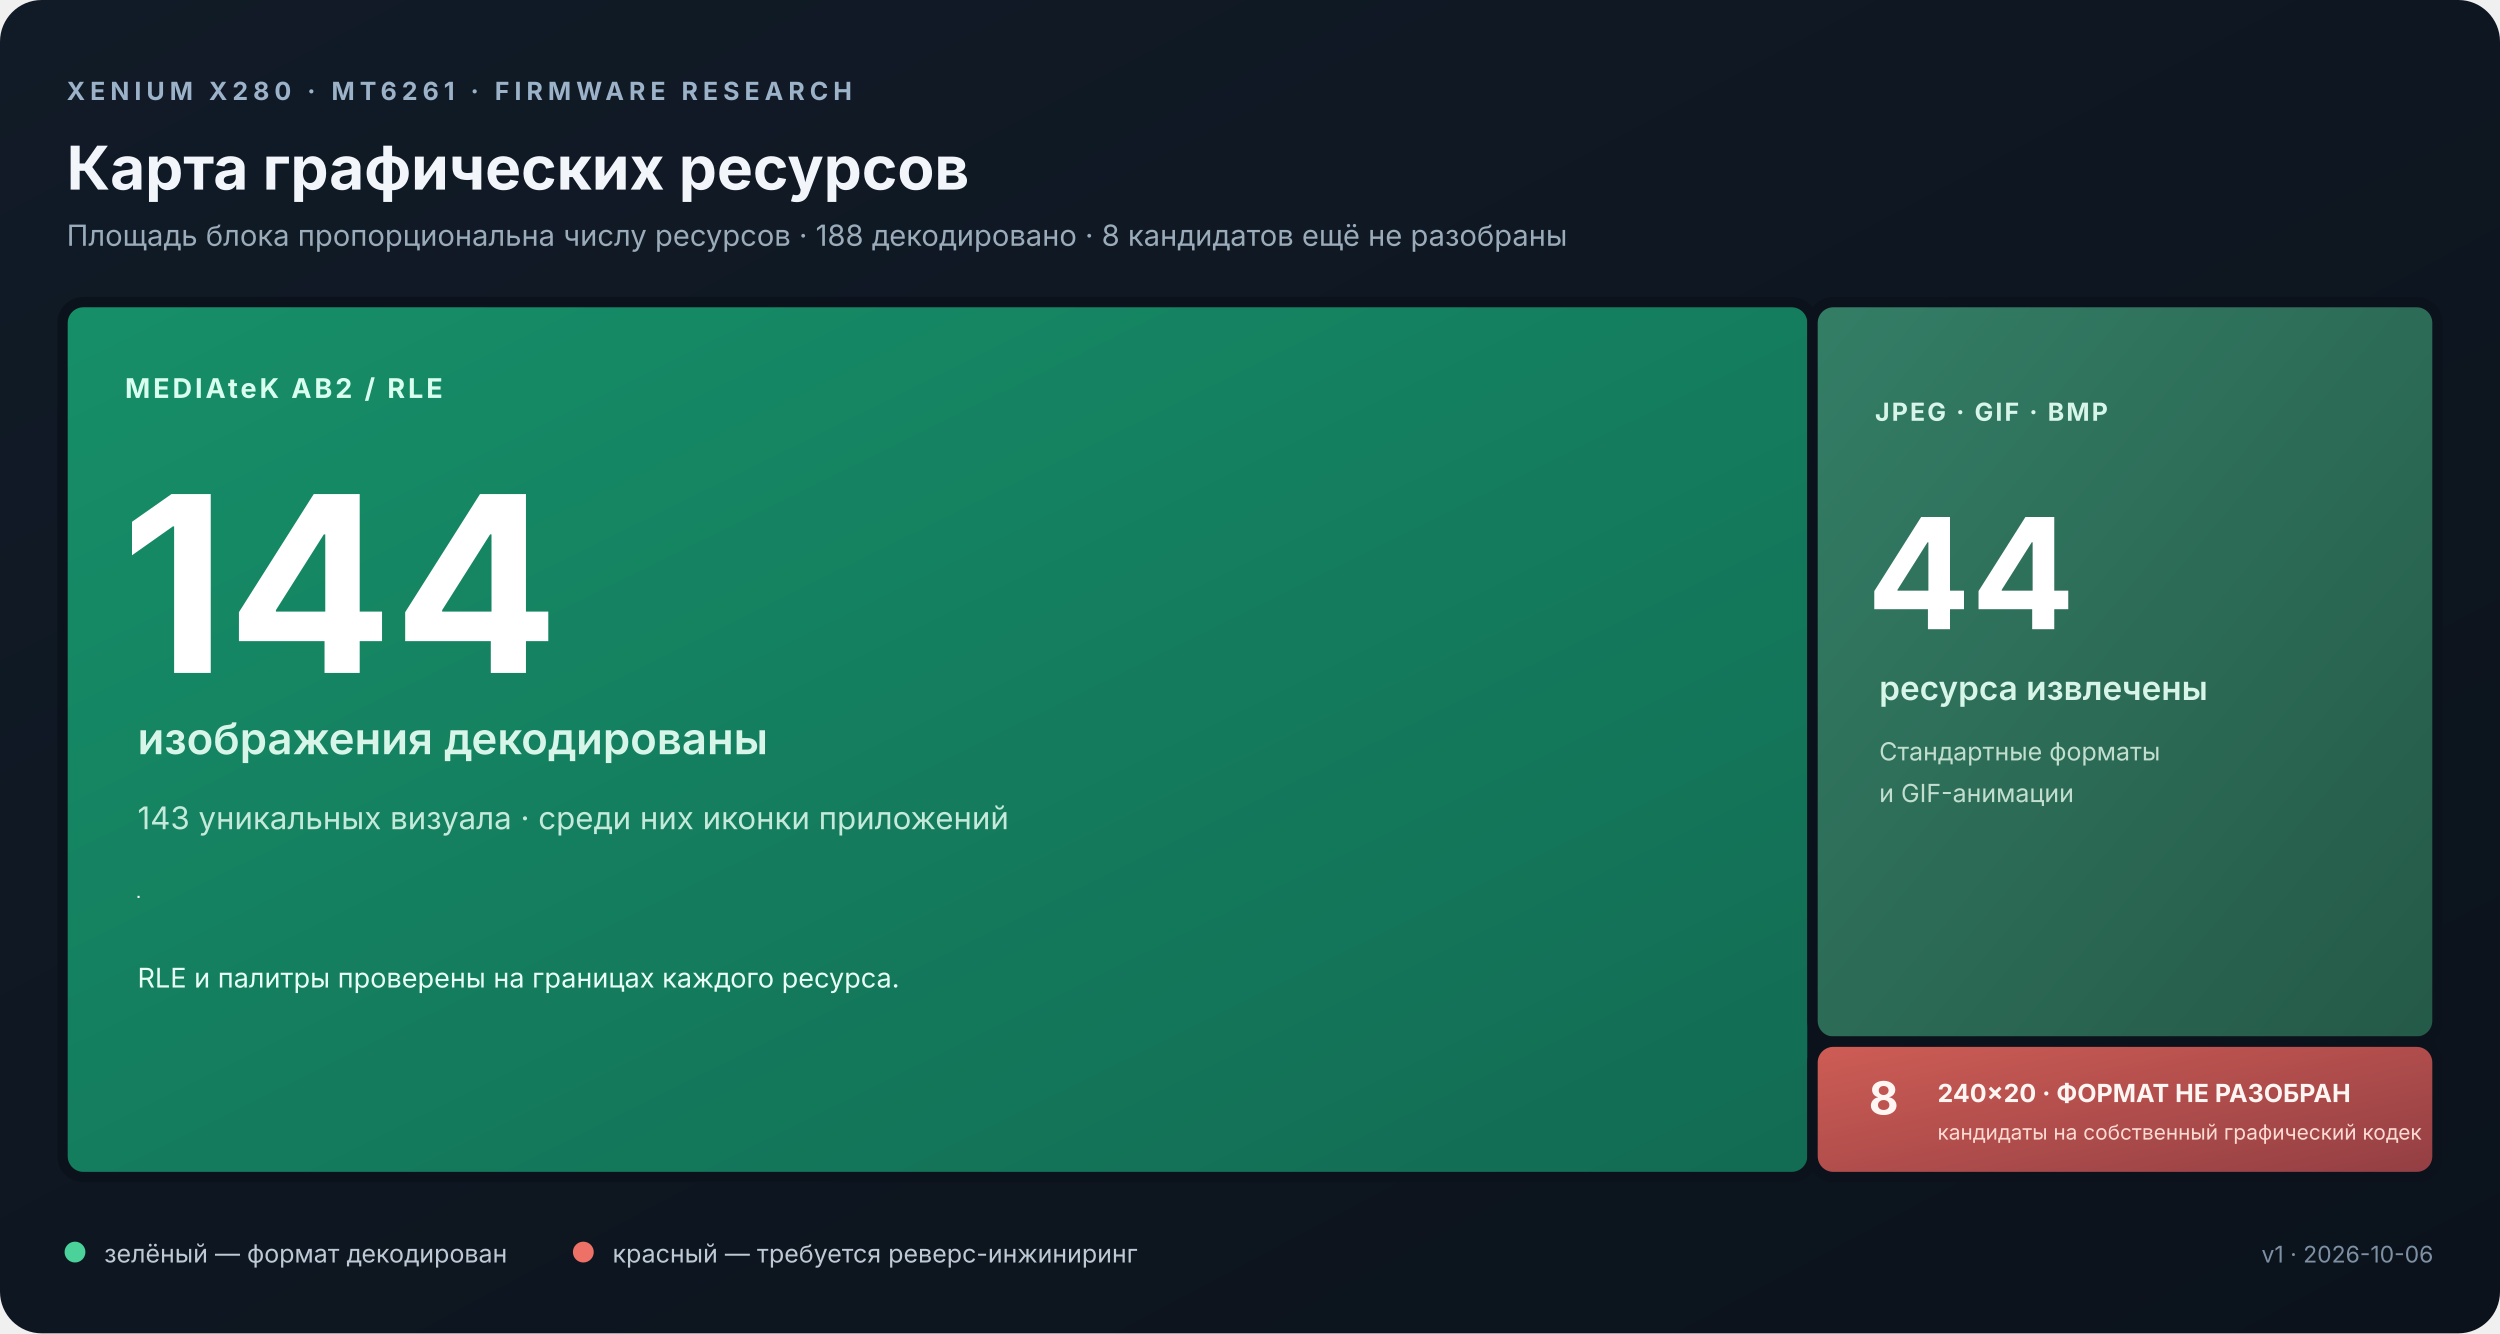
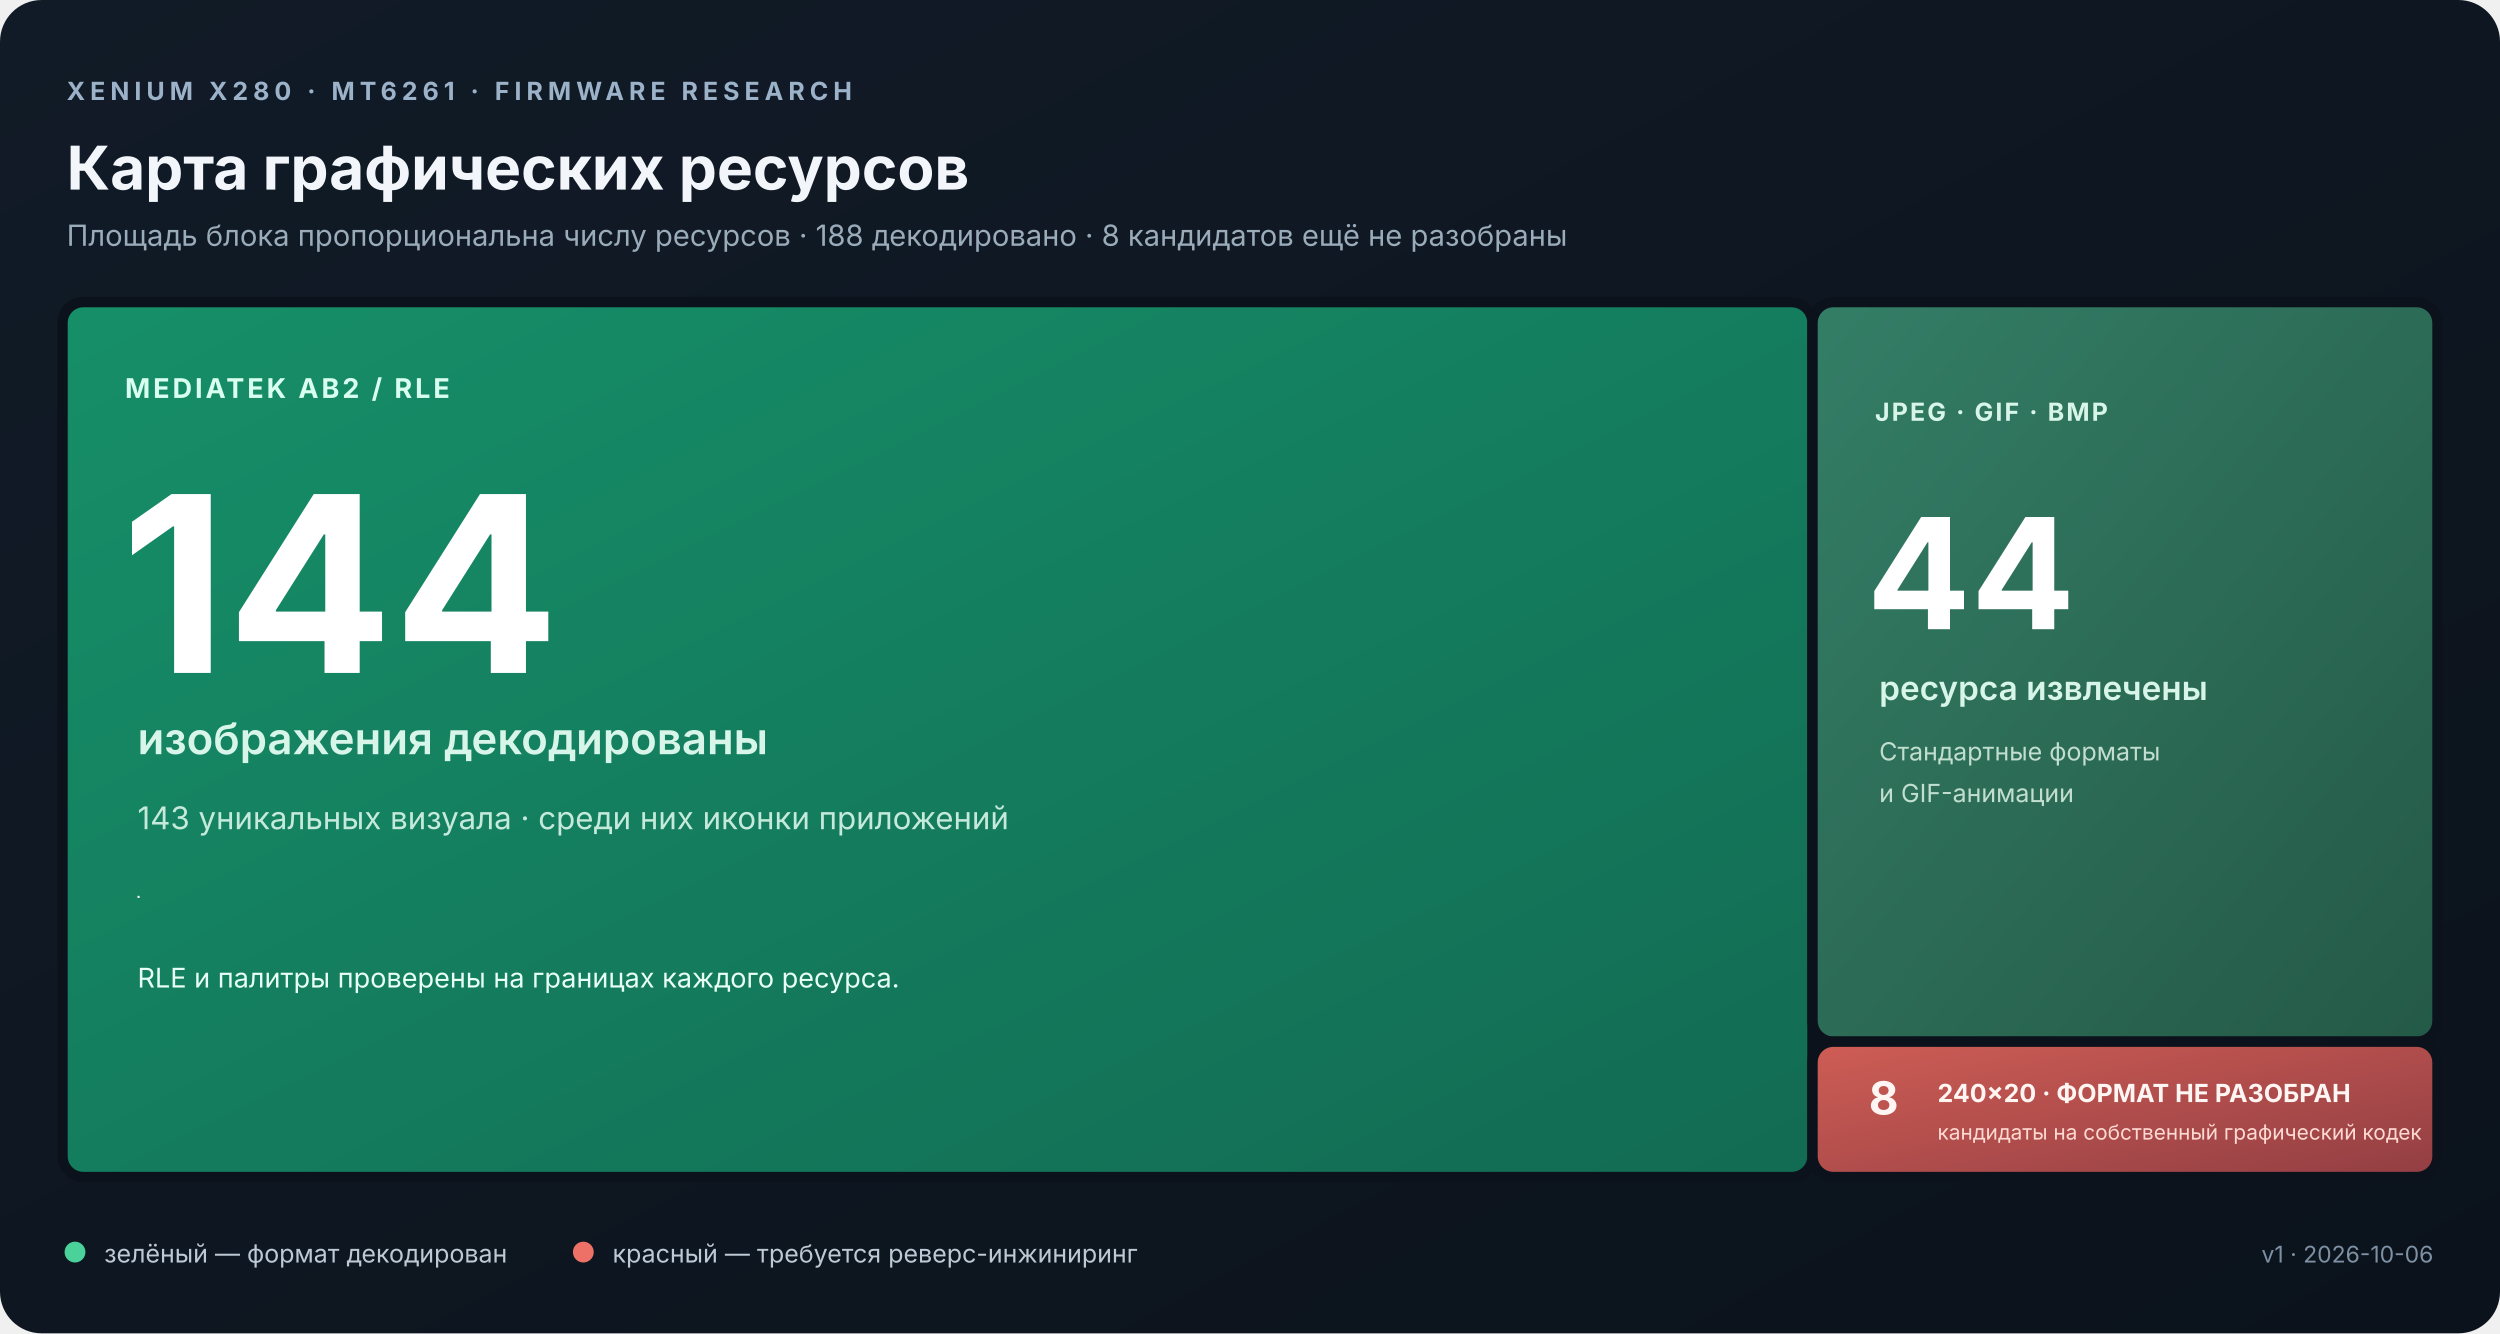
<svg xmlns="http://www.w3.org/2000/svg" width="1200" height="640" viewBox="0 0 1200 640" role="img" aria-labelledby="title desc">
  <defs>
    <linearGradient id="bg" x1="0" y1="0" x2="1" y2="1">
      <stop offset="0" stop-color="#111b27" />
      <stop offset="1" stop-color="#0b121b" />
    </linearGradient>
    <linearGradient id="ab2" x1="0" y1="0" x2="1" y2="1">
      <stop offset="0" stop-color="#168f68" />
      <stop offset="1" stop-color="#126b53" />
    </linearGradient>
    <linearGradient id="classic" x1="0" y1="0" x2="1" y2="1">
      <stop offset="0" stop-color="#347e66" />
      <stop offset="1" stop-color="#245947" />
    </linearGradient>
    <linearGradient id="unknown" x1="0" y1="0" x2="1" y2="1">
      <stop offset="0" stop-color="#cf5d55" />
      <stop offset="1" stop-color="#923e43" />
    </linearGradient>
  </defs>
  <rect width="1200" height="640" rx="20" fill="url(#bg)" />
  <text x="32" y="48" fill="#9cb2c9" font-family="Inter,Arial,sans-serif" font-size="12" font-weight="700" letter-spacing="2.4">XENIUM X280 · MT6261 · FIRMWARE RESEARCH</text>
  <text x="32" y="91" fill="#f2f6fa" font-family="Inter,Arial,sans-serif" font-size="29" font-weight="700">Карта графических ресурсов</text>
  <text x="32" y="118" fill="#9aabba" font-family="Inter,Arial,sans-serif" font-size="14">Площадь блока пропорциональна числу ресурсов · 188 декодировано · 8 кандидатов ещё не разобраны</text>
  <rect x="30" y="145" width="840" height="420" rx="10" fill="url(#ab2)" stroke="#0b121b" stroke-width="5" />
  <rect x="870" y="145" width="300" height="355" rx="10" fill="url(#classic)" stroke="#0b121b" stroke-width="5" />
  <rect x="870" y="500" width="300" height="65" rx="10" fill="url(#unknown)" stroke="#0b121b" stroke-width="5" />
-   <text x="60" y="191" fill="#d9fff0" font-family="Inter,Arial,sans-serif" font-size="13" font-weight="700" letter-spacing="1.4">MEDIAteK AB2 / RLE</text>
+   <text x="60" y="191" fill="#d9fff0" font-family="Inter,Arial,sans-serif" font-size="13" font-weight="700" letter-spacing="1.4">MEDIATEK AB2 / RLE</text>
  <text x="58" y="323" fill="#ffffff" font-family="Inter,Arial,sans-serif" font-size="118" font-weight="750">144</text>
  <text x="66" y="362" fill="#d7f5e9" font-family="Inter,Arial,sans-serif" font-size="21" font-weight="600">изображения декодированы</text>
  <text x="66" y="398" fill="#c5eadb" font-family="Inter,Arial,sans-serif" font-size="15">143 уникальных визуала · среди них иконки приложений</text>
  <rect x="66" y="430" width="1" height="1" fill="#fff" />
  <text x="66" y="474" fill="#e7fff5" font-family="Inter,Arial,sans-serif" font-size="13">RLE и палитры проверены на границах каждого ресурса.</text>
  <text x="900" y="202" fill="#d7f5e9" font-family="Inter,Arial,sans-serif" font-size="12" font-weight="700" letter-spacing="1">JPEG · GIF · BMP</text>
  <text x="896" y="302" fill="#ffffff" font-family="Inter,Arial,sans-serif" font-size="74" font-weight="750">44</text>
  <text x="902" y="336" fill="#d7f5e9" font-family="Inter,Arial,sans-serif" font-size="16" font-weight="600">ресурса извлечены</text>
  <text x="902" y="365" fill="#c1decf" font-family="Inter,Arial,sans-serif" font-size="12">Стандартные форматы</text>
  <text x="902" y="385" fill="#c1decf" font-family="Inter,Arial,sans-serif" font-size="12">и GIF-анимации</text>
  <text x="897" y="535" fill="#fff5f2" font-family="Inter,Arial,sans-serif" font-size="22" font-weight="750">8</text>
  <text x="930" y="529" fill="#fff5f2" font-family="Inter,Arial,sans-serif" font-size="12" font-weight="700">240×20 · ФОРМАТ НЕ РАЗОБРАН</text>
  <text x="930" y="547" fill="#ffdad3" font-family="Inter,Arial,sans-serif" font-size="10">кандидаты на собственный графический кодек</text>
  <circle cx="36" cy="601" r="5" fill="#4bd19a" />
  <text x="50" y="606" fill="#bdc9d5" font-family="Inter,Arial,sans-serif" font-size="12">зелёный — формат декодирован</text>
  <circle cx="280" cy="601" r="5" fill="#ee7167" />
  <text x="294" y="606" fill="#bdc9d5" font-family="Inter,Arial,sans-serif" font-size="12">красный — требуется реверс-инжиниринг</text>
  <text x="1168" y="606" text-anchor="end" fill="#7d90a4" font-family="Inter,Arial,sans-serif" font-size="11">v1 · 2026-10-06</text>
</svg>
